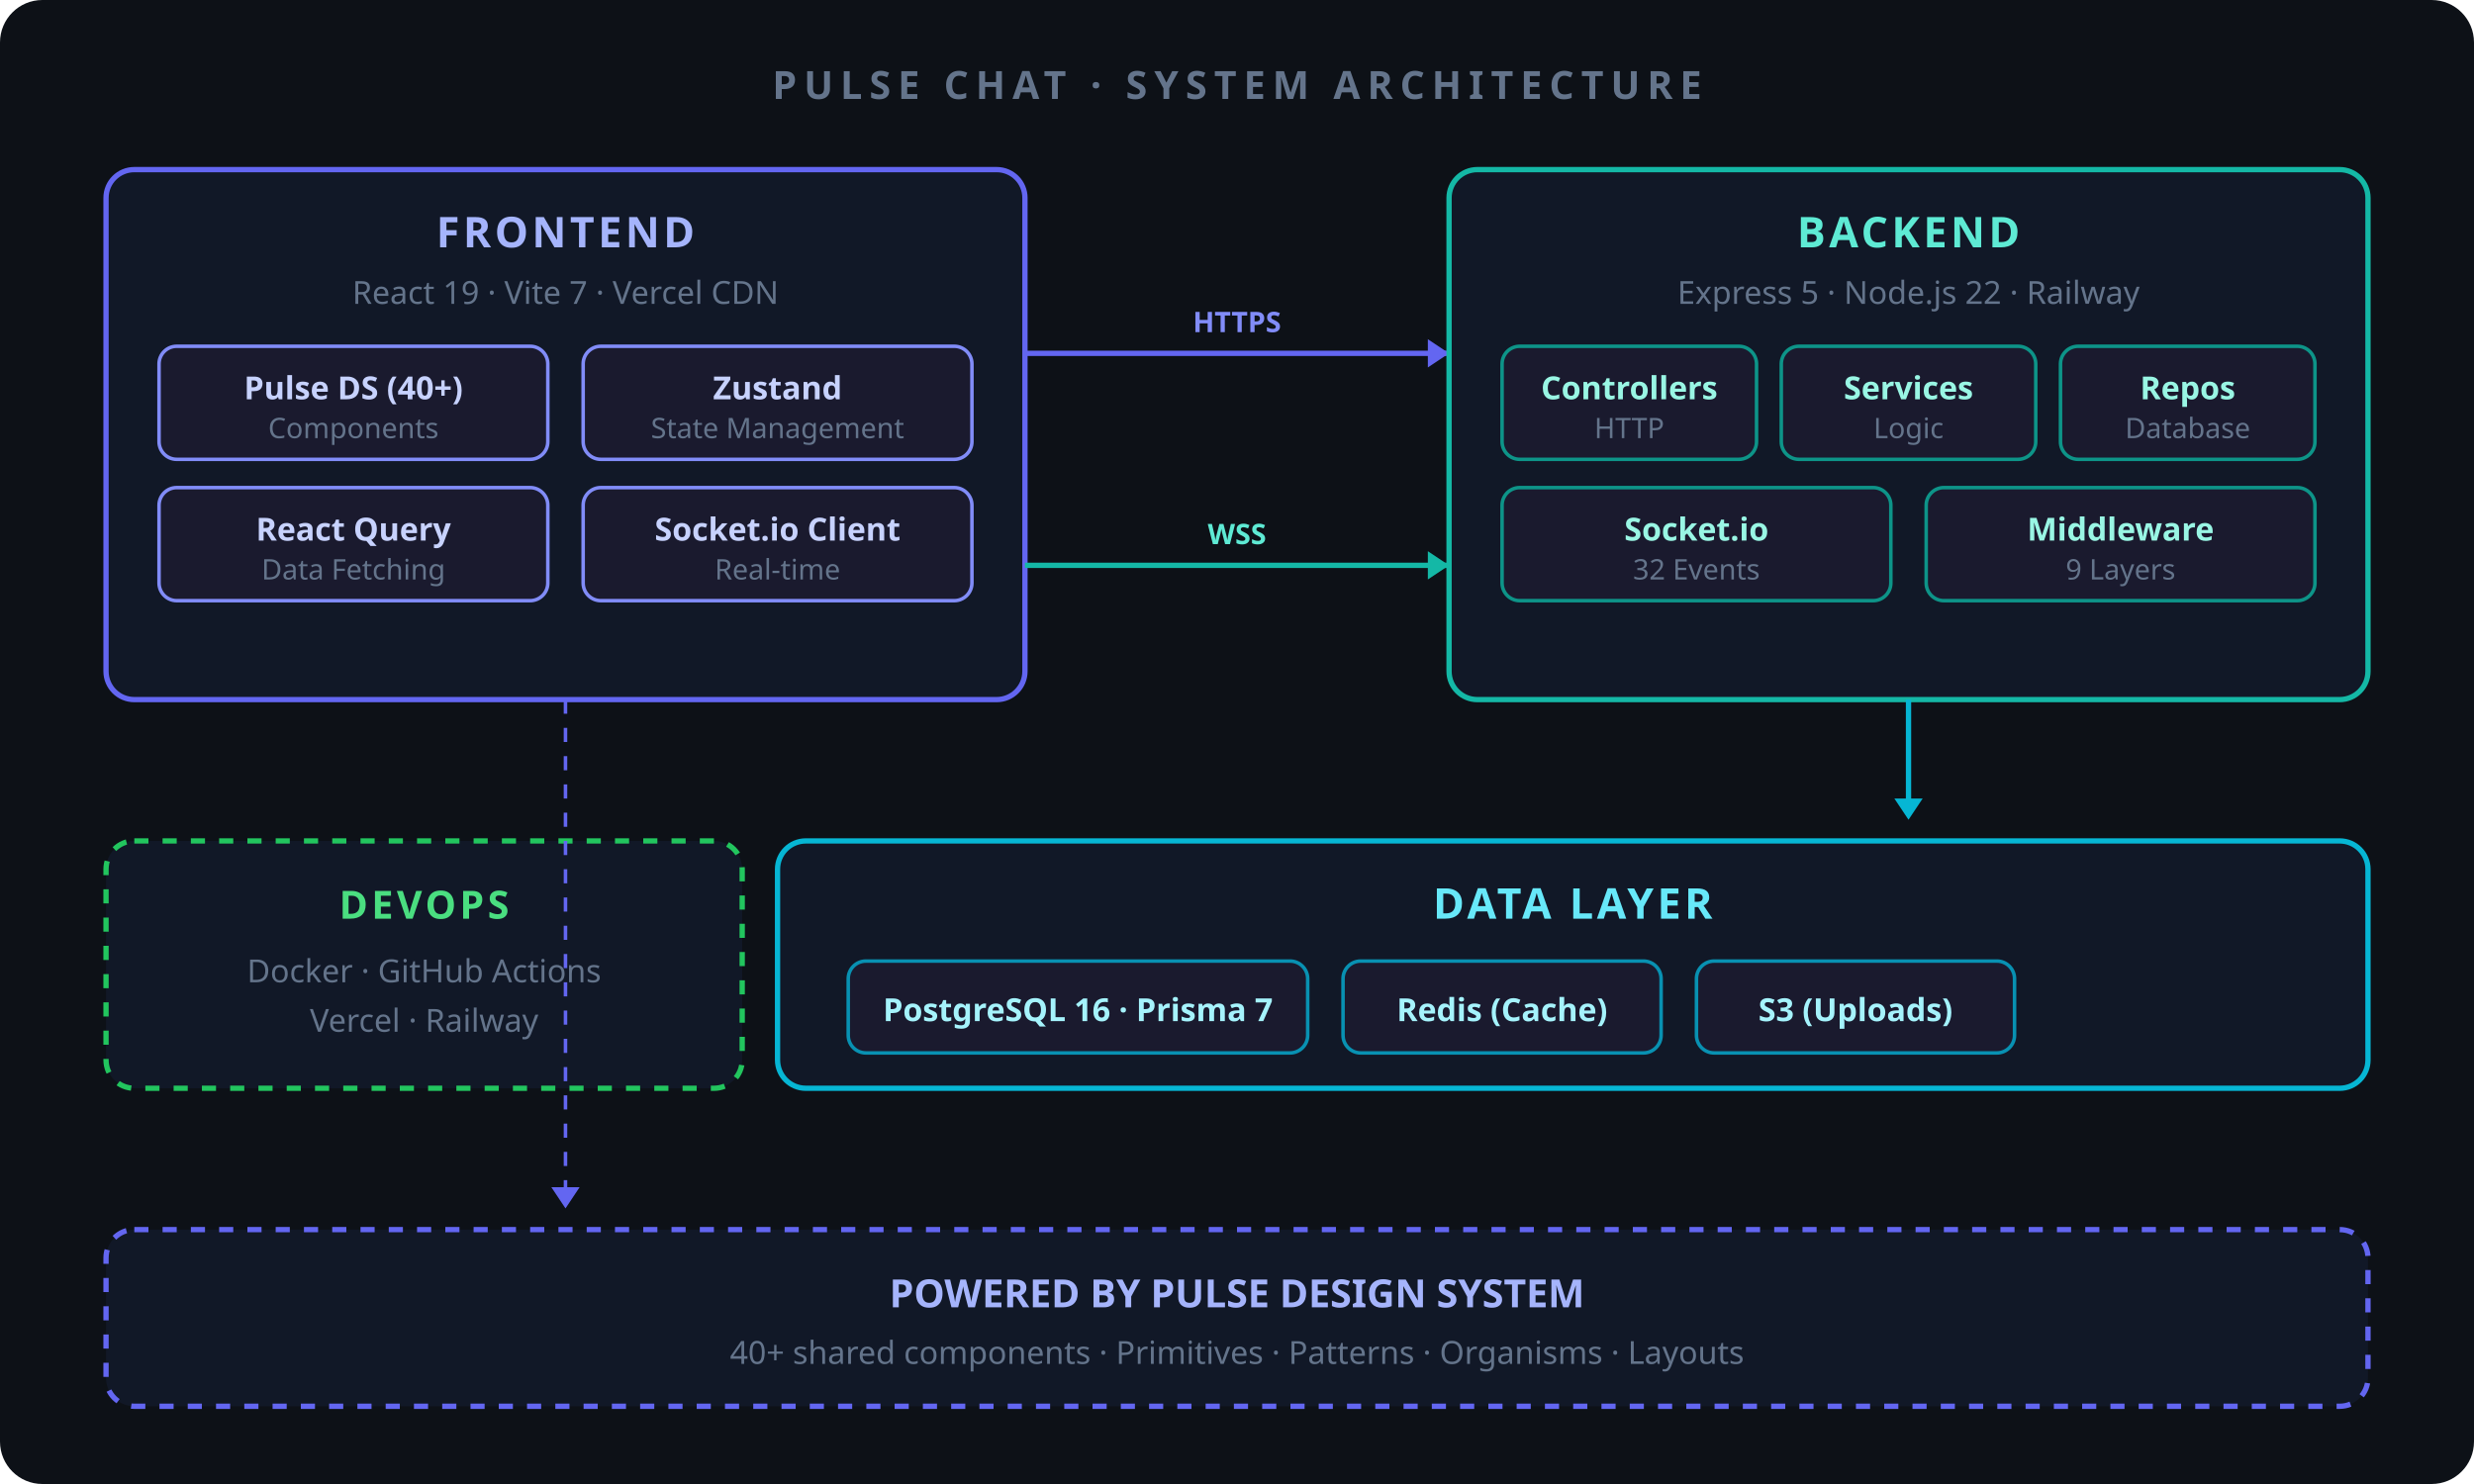
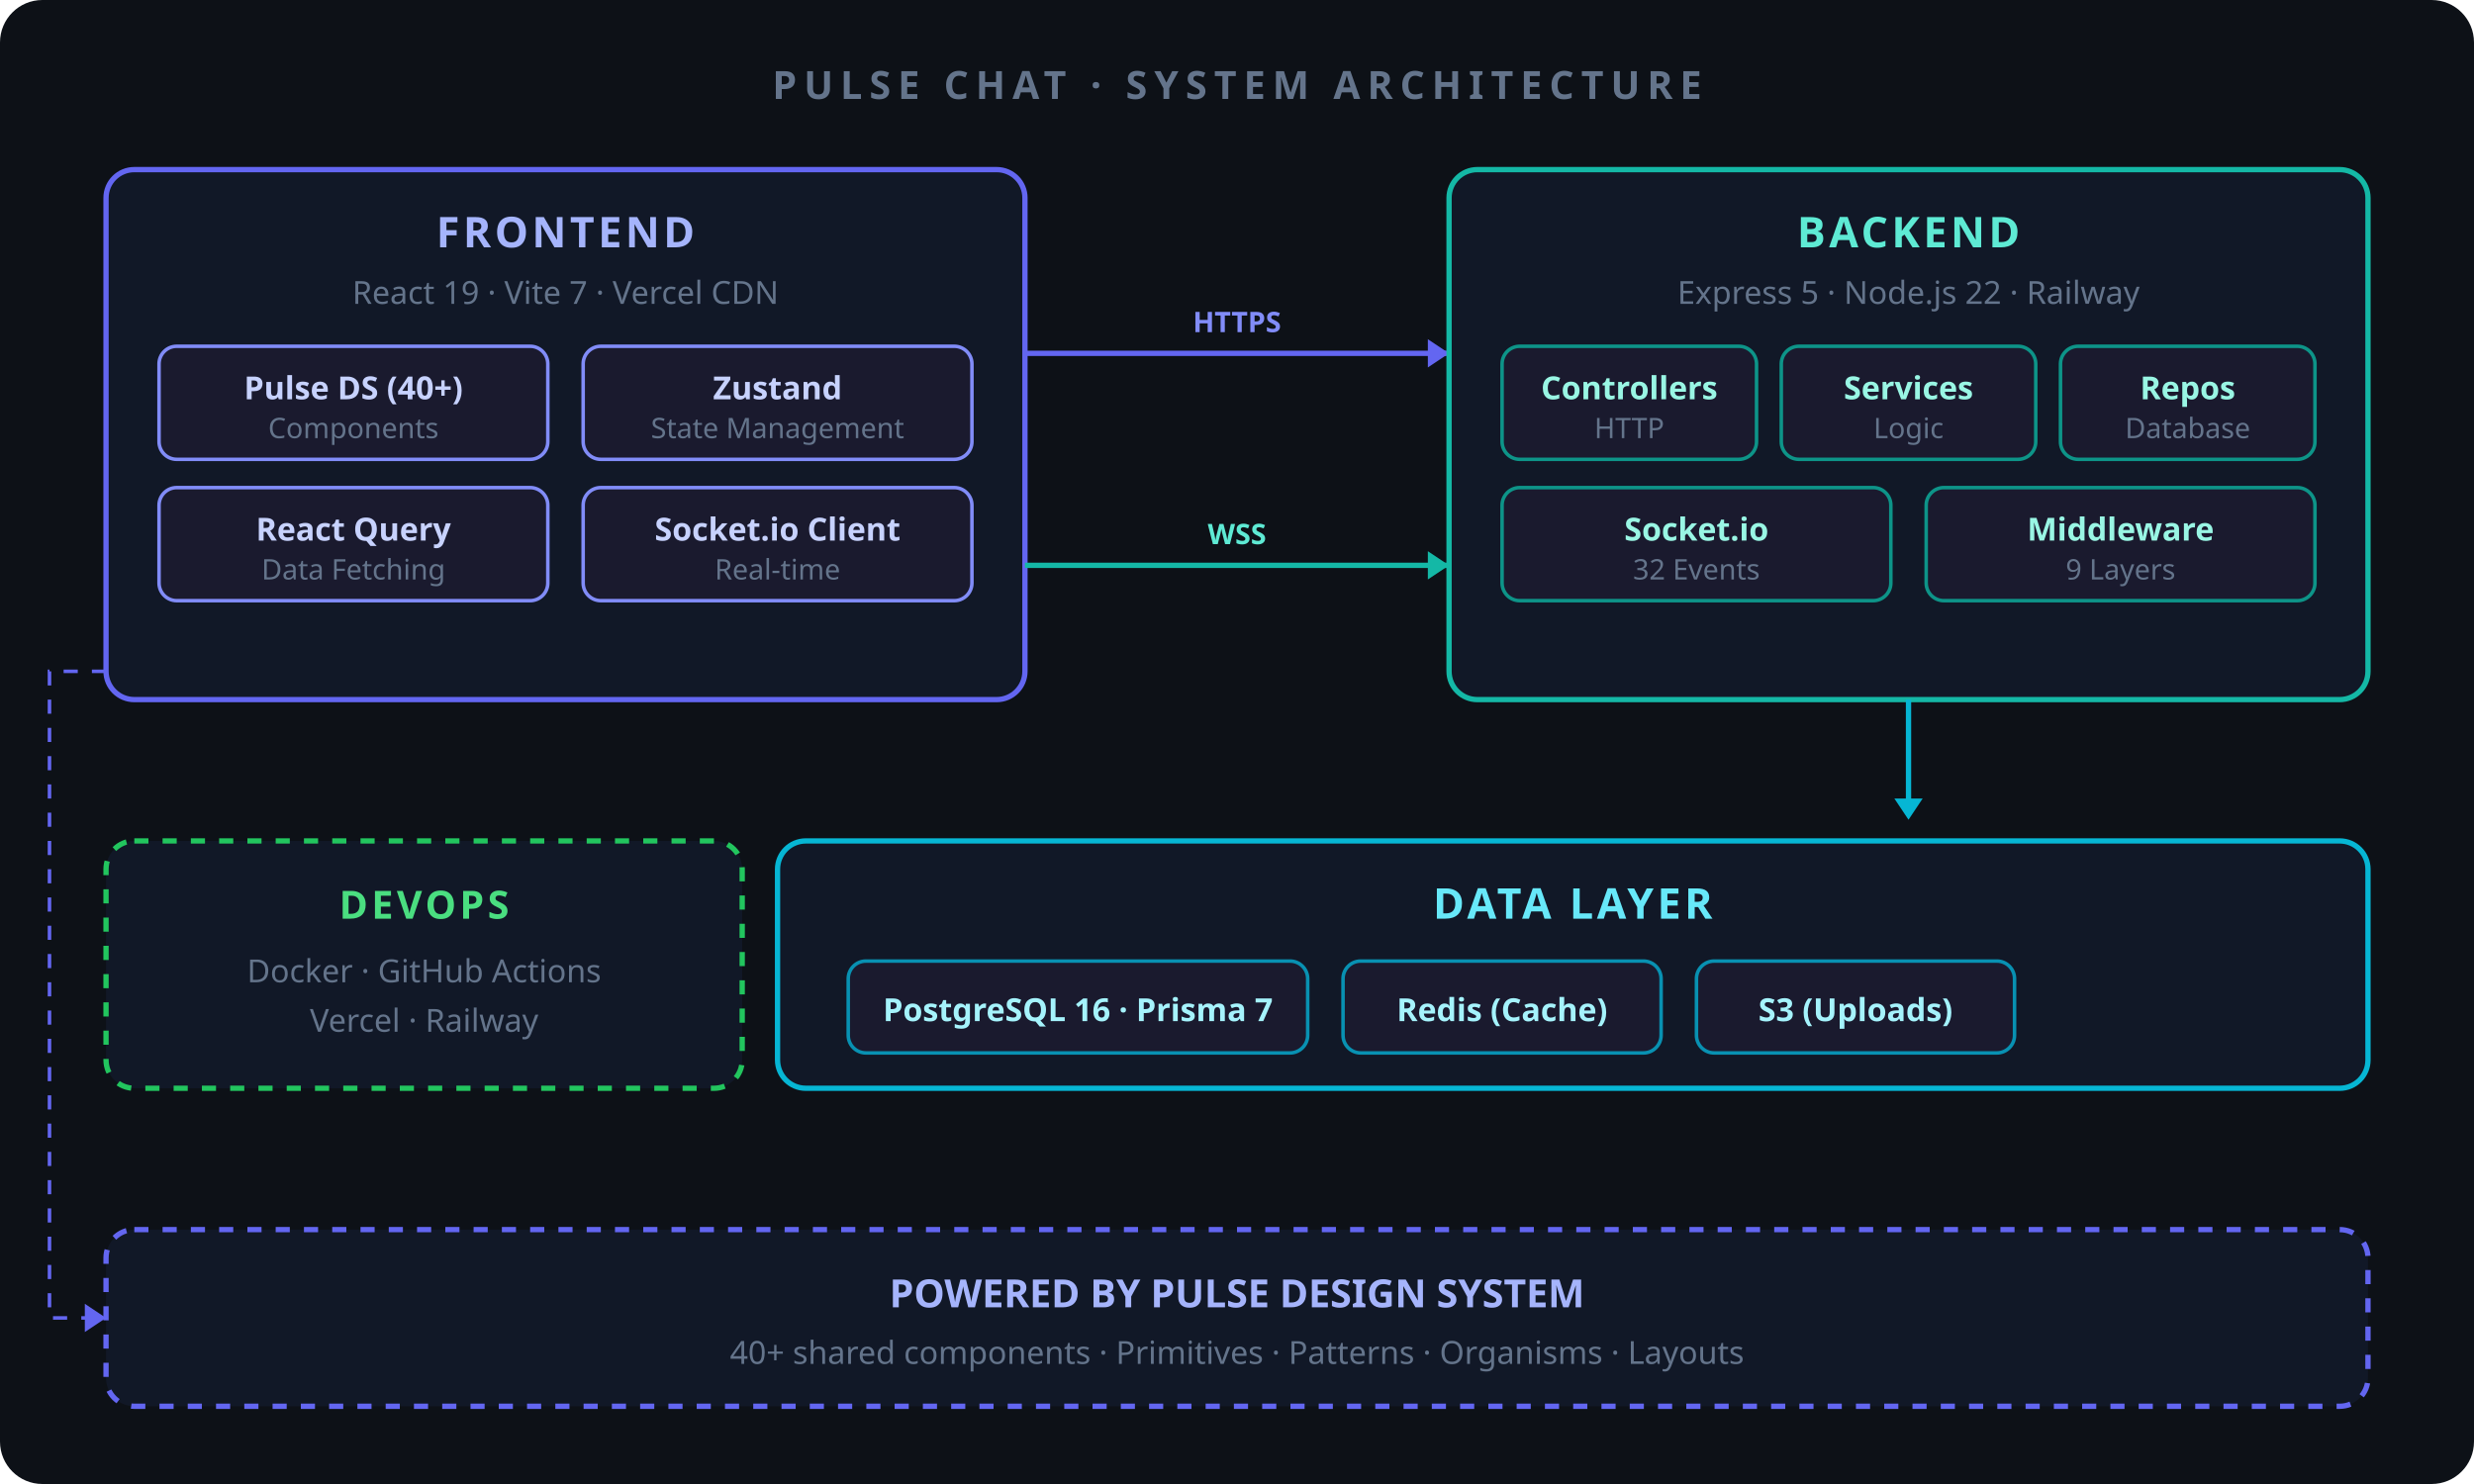
<svg xmlns="http://www.w3.org/2000/svg" viewBox="0 0 700 420" fill="none">
  <rect width="700" height="420" rx="12" fill="#0d1117" />
  <text x="350" y="28" text-anchor="middle" fill="#64748b" font-family="Segoe UI, system-ui, sans-serif" font-size="11" font-weight="600" letter-spacing="2">PULSE CHAT · SYSTEM ARCHITECTURE</text>
  <rect x="30" y="48" width="260" height="150" rx="8" fill="#111827" stroke="#6366f1" stroke-width="1.5" />
  <text x="160" y="70" text-anchor="middle" fill="#a5b4fc" font-family="Segoe UI, system-ui, sans-serif" font-size="12" font-weight="700" letter-spacing="1">FRONTEND</text>
  <text x="160" y="86" text-anchor="middle" fill="#64748b" font-family="Segoe UI, system-ui, sans-serif" font-size="9">React 19 · Vite 7 · Vercel CDN</text>
  <rect x="45" y="98" width="110" height="32" rx="5" fill="#1a1a2e" stroke="#818cf8" stroke-width="1" />
  <text x="100" y="113" text-anchor="middle" fill="#c7d2fe" font-family="Segoe UI, system-ui, sans-serif" font-size="9" font-weight="600">Pulse DS (40+)</text>
  <text x="100" y="124" text-anchor="middle" fill="#64748b" font-family="Segoe UI, system-ui, sans-serif" font-size="8">Components</text>
  <rect x="165" y="98" width="110" height="32" rx="5" fill="#1a1a2e" stroke="#818cf8" stroke-width="1" />
  <text x="220" y="113" text-anchor="middle" fill="#c7d2fe" font-family="Segoe UI, system-ui, sans-serif" font-size="9" font-weight="600">Zustand</text>
  <text x="220" y="124" text-anchor="middle" fill="#64748b" font-family="Segoe UI, system-ui, sans-serif" font-size="8">State Management</text>
  <rect x="45" y="138" width="110" height="32" rx="5" fill="#1a1a2e" stroke="#818cf8" stroke-width="1" />
  <text x="100" y="153" text-anchor="middle" fill="#c7d2fe" font-family="Segoe UI, system-ui, sans-serif" font-size="9" font-weight="600">React Query</text>
  <text x="100" y="164" text-anchor="middle" fill="#64748b" font-family="Segoe UI, system-ui, sans-serif" font-size="8">Data Fetching</text>
  <rect x="165" y="138" width="110" height="32" rx="5" fill="#1a1a2e" stroke="#818cf8" stroke-width="1" />
  <text x="220" y="153" text-anchor="middle" fill="#c7d2fe" font-family="Segoe UI, system-ui, sans-serif" font-size="9" font-weight="600">Socket.io Client</text>
  <text x="220" y="164" text-anchor="middle" fill="#64748b" font-family="Segoe UI, system-ui, sans-serif" font-size="8">Real-time</text>
  <path d="M290,100 L410,100" stroke="#6366f1" stroke-width="1.5" fill="none" />
  <text x="350" y="94" text-anchor="middle" fill="#818cf8" font-family="Segoe UI, system-ui, sans-serif" font-size="8" font-weight="600">HTTPS</text>
  <polygon fill="#6366f1" points="410,100 404,96 404,104" />
  <path d="M290,160 L410,160" stroke="#14b8a6" stroke-width="1.5" fill="none" />
  <text x="350" y="154" text-anchor="middle" fill="#5eead4" font-family="Segoe UI, system-ui, sans-serif" font-size="8" font-weight="600">WSS</text>
  <polygon fill="#14b8a6" points="410,160 404,156 404,164" />
  <rect x="410" y="48" width="260" height="150" rx="8" fill="#111827" stroke="#14b8a6" stroke-width="1.5" />
  <text x="540" y="70" text-anchor="middle" fill="#5eead4" font-family="Segoe UI, system-ui, sans-serif" font-size="12" font-weight="700" letter-spacing="1">BACKEND</text>
  <text x="540" y="86" text-anchor="middle" fill="#64748b" font-family="Segoe UI, system-ui, sans-serif" font-size="9">Express 5 · Node.js 22 · Railway</text>
  <rect x="425" y="98" width="72" height="32" rx="5" fill="#1a1a2e" stroke="#0d9488" stroke-width="1" />
  <text x="461" y="113" text-anchor="middle" fill="#99f6e4" font-family="Segoe UI, system-ui, sans-serif" font-size="9" font-weight="600">Controllers</text>
  <text x="461" y="124" text-anchor="middle" fill="#64748b" font-family="Segoe UI, system-ui, sans-serif" font-size="8">HTTP</text>
  <rect x="504" y="98" width="72" height="32" rx="5" fill="#1a1a2e" stroke="#0d9488" stroke-width="1" />
  <text x="540" y="113" text-anchor="middle" fill="#99f6e4" font-family="Segoe UI, system-ui, sans-serif" font-size="9" font-weight="600">Services</text>
  <text x="540" y="124" text-anchor="middle" fill="#64748b" font-family="Segoe UI, system-ui, sans-serif" font-size="8">Logic</text>
  <rect x="583" y="98" width="72" height="32" rx="5" fill="#1a1a2e" stroke="#0d9488" stroke-width="1" />
  <text x="619" y="113" text-anchor="middle" fill="#99f6e4" font-family="Segoe UI, system-ui, sans-serif" font-size="9" font-weight="600">Repos</text>
  <text x="619" y="124" text-anchor="middle" fill="#64748b" font-family="Segoe UI, system-ui, sans-serif" font-size="8">Database</text>
  <rect x="425" y="138" width="110" height="32" rx="5" fill="#1a1a2e" stroke="#0d9488" stroke-width="1" />
  <text x="480" y="153" text-anchor="middle" fill="#99f6e4" font-family="Segoe UI, system-ui, sans-serif" font-size="9" font-weight="600">Socket.io</text>
  <text x="480" y="164" text-anchor="middle" fill="#64748b" font-family="Segoe UI, system-ui, sans-serif" font-size="8">32 Events</text>
  <rect x="545" y="138" width="110" height="32" rx="5" fill="#1a1a2e" stroke="#0d9488" stroke-width="1" />
  <text x="600" y="153" text-anchor="middle" fill="#99f6e4" font-family="Segoe UI, system-ui, sans-serif" font-size="9" font-weight="600">Middleware</text>
  <text x="600" y="164" text-anchor="middle" fill="#64748b" font-family="Segoe UI, system-ui, sans-serif" font-size="8">9 Layers</text>
  <path d="M540,198 L540,230" stroke="#06b6d4" stroke-width="1.5" fill="none" />
  <polygon fill="#06b6d4" points="540,232 536,226 544,226" />
  <rect x="220" y="238" width="450" height="70" rx="8" fill="#111827" stroke="#06b6d4" stroke-width="1.5" />
  <text x="445" y="260" text-anchor="middle" fill="#67e8f9" font-family="Segoe UI, system-ui, sans-serif" font-size="12" font-weight="700" letter-spacing="1">DATA LAYER</text>
  <rect x="240" y="272" width="130" height="26" rx="5" fill="#1a1a2e" stroke="#0891b2" stroke-width="1" />
  <text x="305" y="289" text-anchor="middle" fill="#a5f3fc" font-family="Segoe UI, system-ui, sans-serif" font-size="9" font-weight="600">PostgreSQL 16 · Prisma 7</text>
  <rect x="380" y="272" width="90" height="26" rx="5" fill="#1a1a2e" stroke="#0891b2" stroke-width="1" />
  <text x="425" y="289" text-anchor="middle" fill="#a5f3fc" font-family="Segoe UI, system-ui, sans-serif" font-size="9" font-weight="600">Redis (Cache)</text>
  <rect x="480" y="272" width="90" height="26" rx="5" fill="#1a1a2e" stroke="#0891b2" stroke-width="1" />
  <text x="525" y="289" text-anchor="middle" fill="#a5f3fc" font-family="Segoe UI, system-ui, sans-serif" font-size="9" font-weight="600">S3 (Uploads)</text>
  <rect x="30" y="238" width="180" height="70" rx="8" fill="#111827" stroke="#22c55e" stroke-width="1.5" stroke-dasharray="4,4" />
  <text x="120" y="260" text-anchor="middle" fill="#4ade80" font-family="Segoe UI, system-ui, sans-serif" font-size="11" font-weight="700" letter-spacing="1">DEVOPS</text>
  <text x="120" y="278" text-anchor="middle" fill="#64748b" font-family="Segoe UI, system-ui, sans-serif" font-size="9">Docker · GitHub Actions</text>
  <text x="120" y="292" text-anchor="middle" fill="#64748b" font-family="Segoe UI, system-ui, sans-serif" font-size="9">Vercel · Railway</text>
-   <path d="M160,198 L160,340" stroke="#6366f1" stroke-width="1" stroke-dasharray="4,4" fill="none" />
-   <polygon fill="#6366f1" points="160,342 156,336 164,336" />
+   <path d="M30,190 L14,190 L14,373 L28,373" stroke="#6366f1" stroke-width="1" stroke-dasharray="4,4" fill="none" />
+   <polygon fill="#6366f1" points="30,373 24,369 24,377" />
  <rect x="30" y="348" width="640" height="50" rx="8" fill="#111827" stroke="#6366f1" stroke-width="1.5" stroke-dasharray="4,4" />
  <text x="350" y="370" text-anchor="middle" fill="#a5b4fc" font-family="Segoe UI, system-ui, sans-serif" font-size="11" font-weight="700">POWERED BY PULSE DESIGN SYSTEM</text>
  <text x="350" y="386" text-anchor="middle" fill="#64748b" font-family="Segoe UI, system-ui, sans-serif" font-size="9">40+ shared components · Primitives · Patterns · Organisms · Layouts</text>
</svg>
